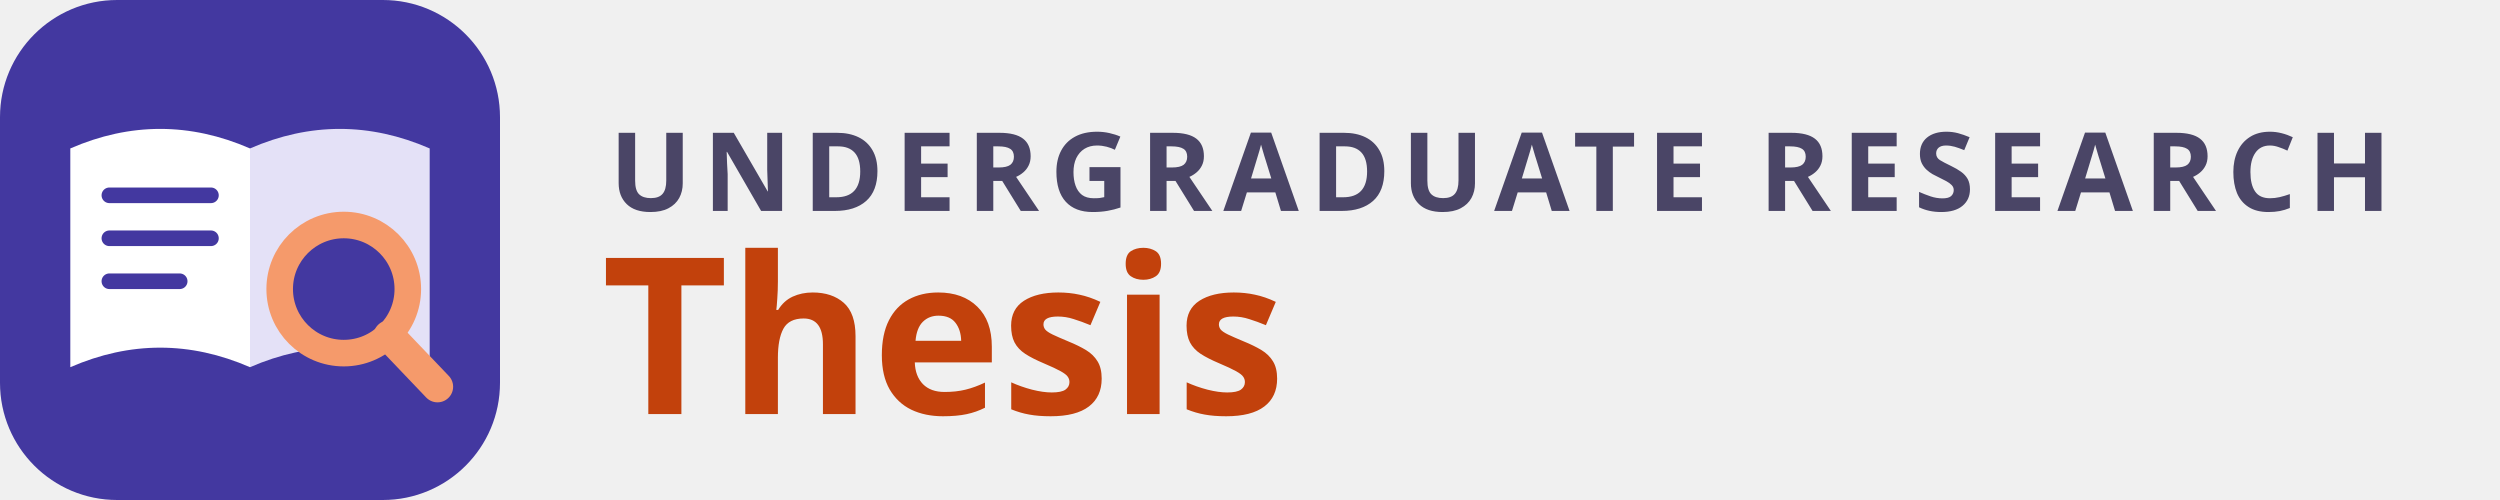
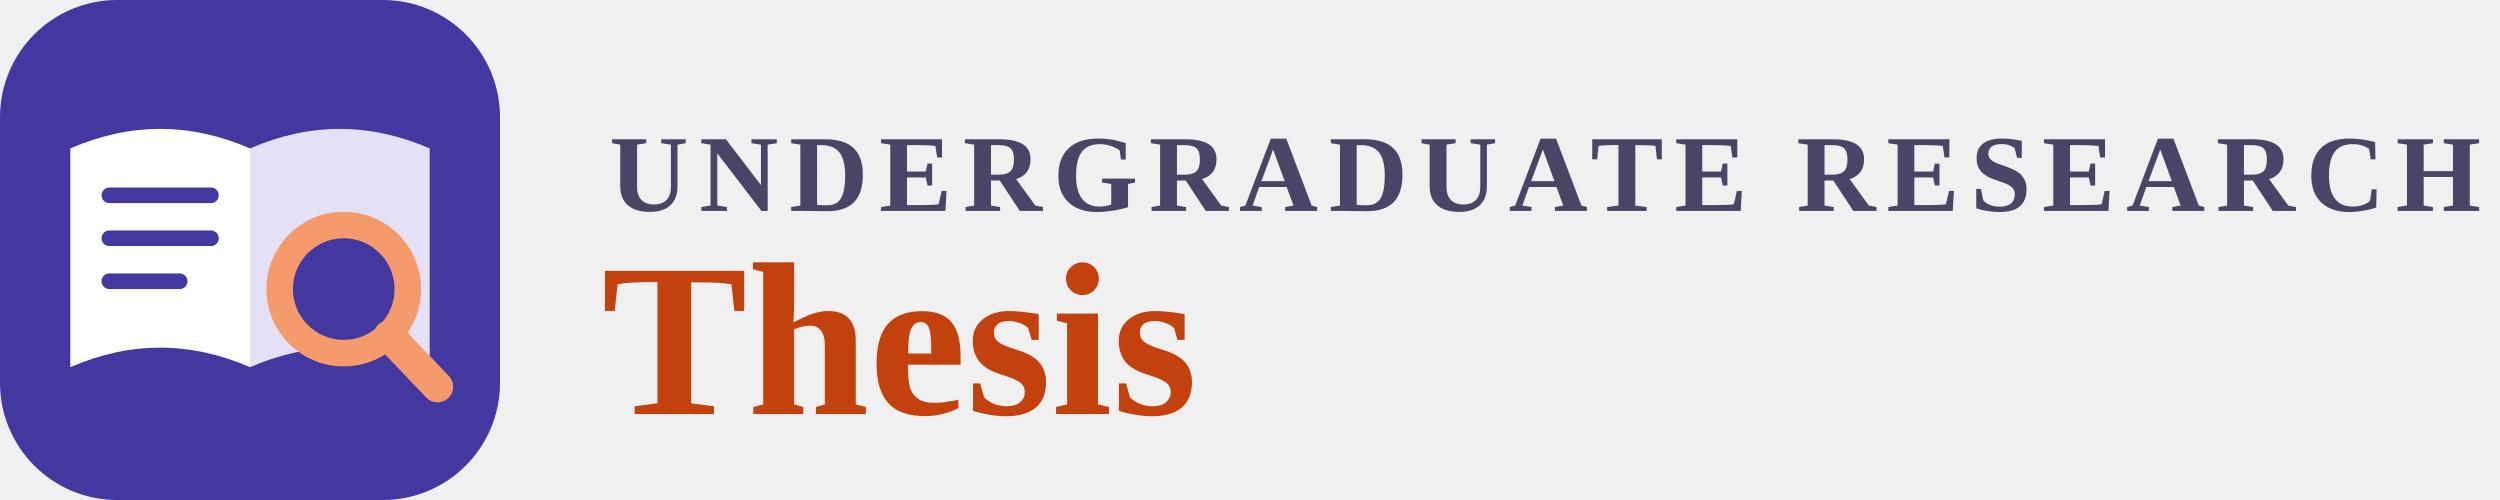
<svg xmlns="http://www.w3.org/2000/svg" viewBox="0 0 320 64" role="img" aria-label="Thesis: undergraduate research guide logo">
  <g>
    <rect x="0" y="0" width="64" height="64" rx="15" fill="#4338A0" />
    <path d="M9 19 Q20.5 14 32 19 V47 Q20.5 42 9 47 Z" fill="#FFFFFF" />
    <path d="M32 19 Q43.5 14 55 19 V47 Q43.5 42 32 47 Z" fill="#E4E1F7" />
    <path d="M14 25 H27 M14 30.5 H27 M14 36 H23" stroke="#4338A0" stroke-width="2" stroke-linecap="round" />
    <circle cx="44" cy="37" r="8.2" fill="#4338A0" stroke="#F59A6B" stroke-width="3.4" />
    <path d="M49.8 43 L56 49.5" stroke="#F59A6B" stroke-width="4" stroke-linecap="round" />
  </g>
-   <text x="78" y="27" font-family="'Bricolage Grotesque',system-ui,sans-serif" font-weight="700" font-size="14" letter-spacing="1.4" fill="#4A4566">UNDERGRADUATE RESEARCH</text>
-   <text x="77" y="53" font-family="'Bricolage Grotesque',system-ui,sans-serif" font-weight="800" font-size="28" fill="#C2410C">Thesis</text>
+   <text x="78" y="27" font-family="Georgia,'Times New Roman',serif" font-weight="700" font-size="14" letter-spacing="1.4" fill="#4A4566">UNDERGRADUATE RESEARCH</text>
+   <text x="77" y="53" font-family="Georgia,'Times New Roman',serif" font-weight="800" font-size="28" fill="#C2410C">Thesis</text>
</svg>
